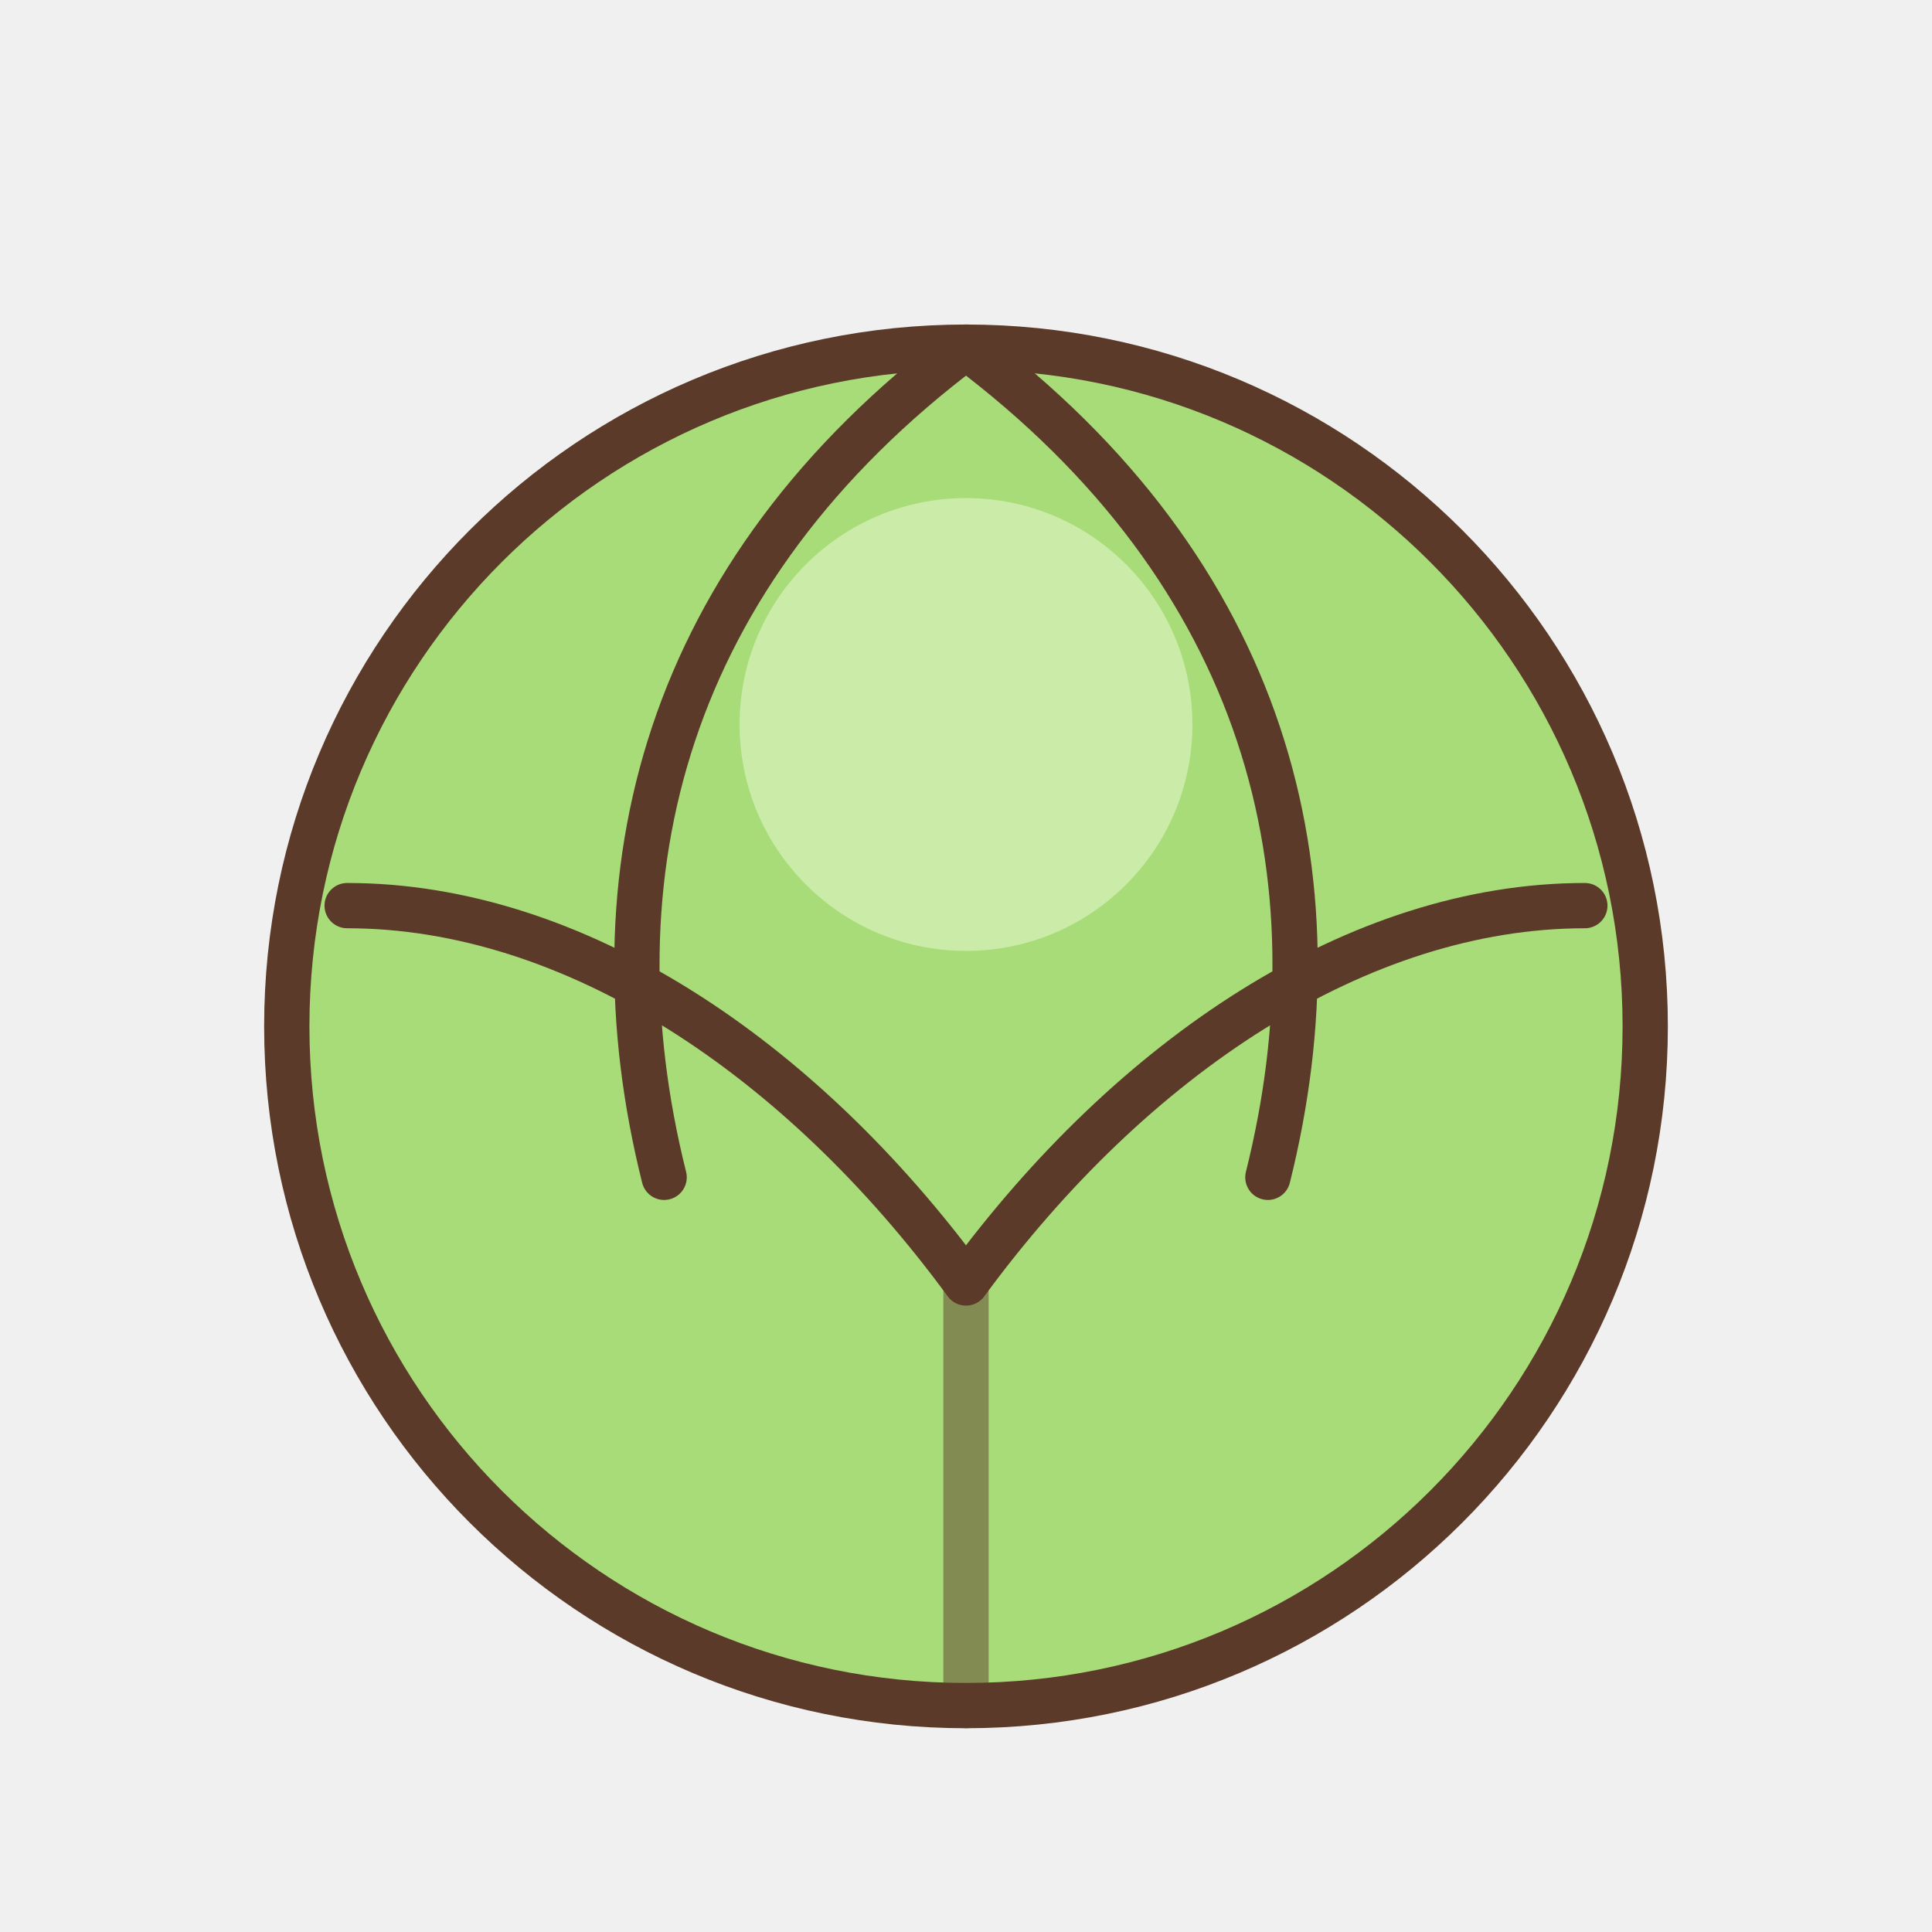
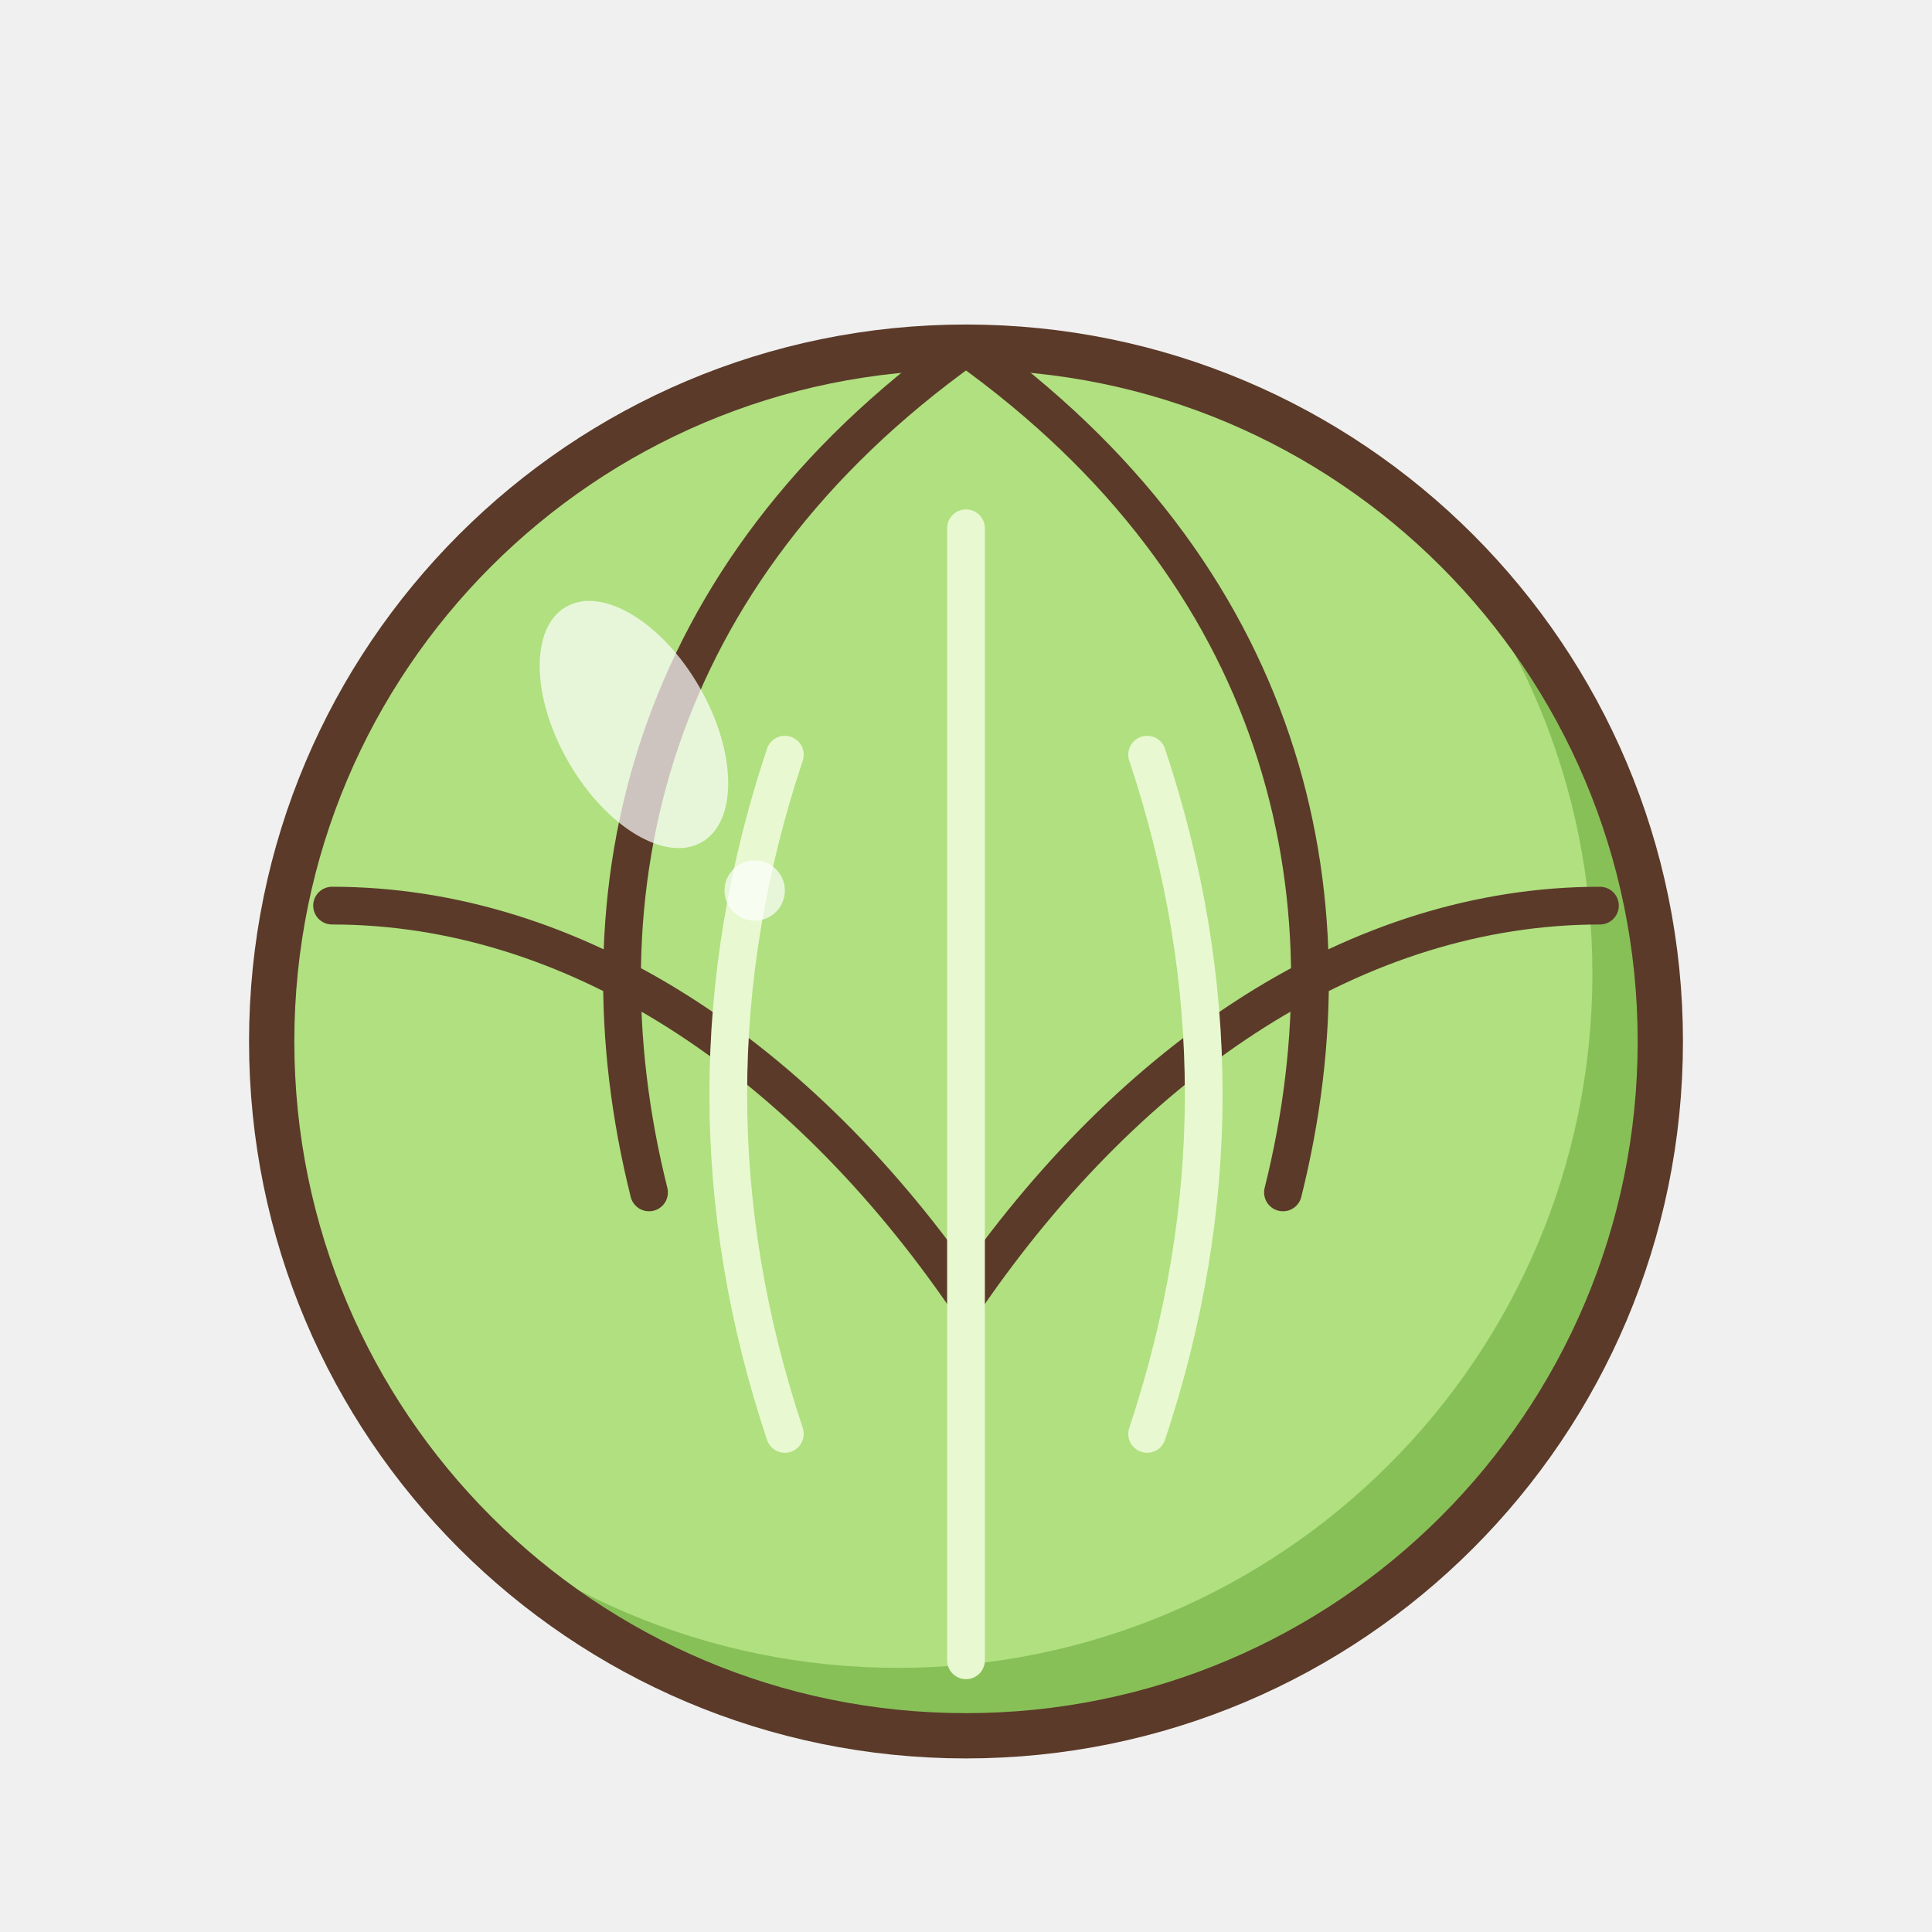
<svg xmlns="http://www.w3.org/2000/svg" viewBox="0 0 256 256">
  <g stroke="#5b3a29" stroke-width="6" stroke-linejoin="round" stroke-linecap="round">
-     <circle cx="128" cy="136" r="90" fill="#a8dc78" />
-     <path d="M128 46c-40 30-50 70-40 110M128 46c40 30 50 70 40 110M46 120c30 0 60 20 82 50 22-30 52-50 82-50" fill="none" />
-     <path d="M128 170v56" fill="none" opacity=".5" />
+     <defs>
+       <circle id="s92" cx="128" cy="138" r="92" />
+       <clipPath id="cs92">
+         <use href="#s92" />
+       </clipPath>
+     </defs>
+     <use href="#s92" fill="#88c058" stroke="none" />
+     <g clip-path="url(#cs92)">
+       <use href="#s92" fill="#b0e080" stroke="none" transform="translate(-9 -9)" />
+     </g>
+     <use href="#s92" fill="none" />
+     <path d="M128 46c-42 30-52 72-42 112M128 46c42 30 52 72 42 112M44 120c32 0 62 20 84 52 22-32 52-52 84-52" fill="none" stroke-width="5" />
  </g>
-   <circle cx="128" cy="96" r="30" fill="#e2f6c8" opacity=".6" />
+   <path d="M128 70v150M104 100c-10 30-10 60 0 90M152 100c10 30 10 60 0 90" stroke="#e8f8d0" stroke-width="5" fill="none" stroke-linecap="round" />
+   <ellipse cx="84" cy="96" rx="10" ry="18" fill="#fff" opacity=".7" transform="rotate(-30 84 96)" />
+   <circle cx="100" cy="118" r="4" fill="#fff" opacity=".7" />
</svg>
